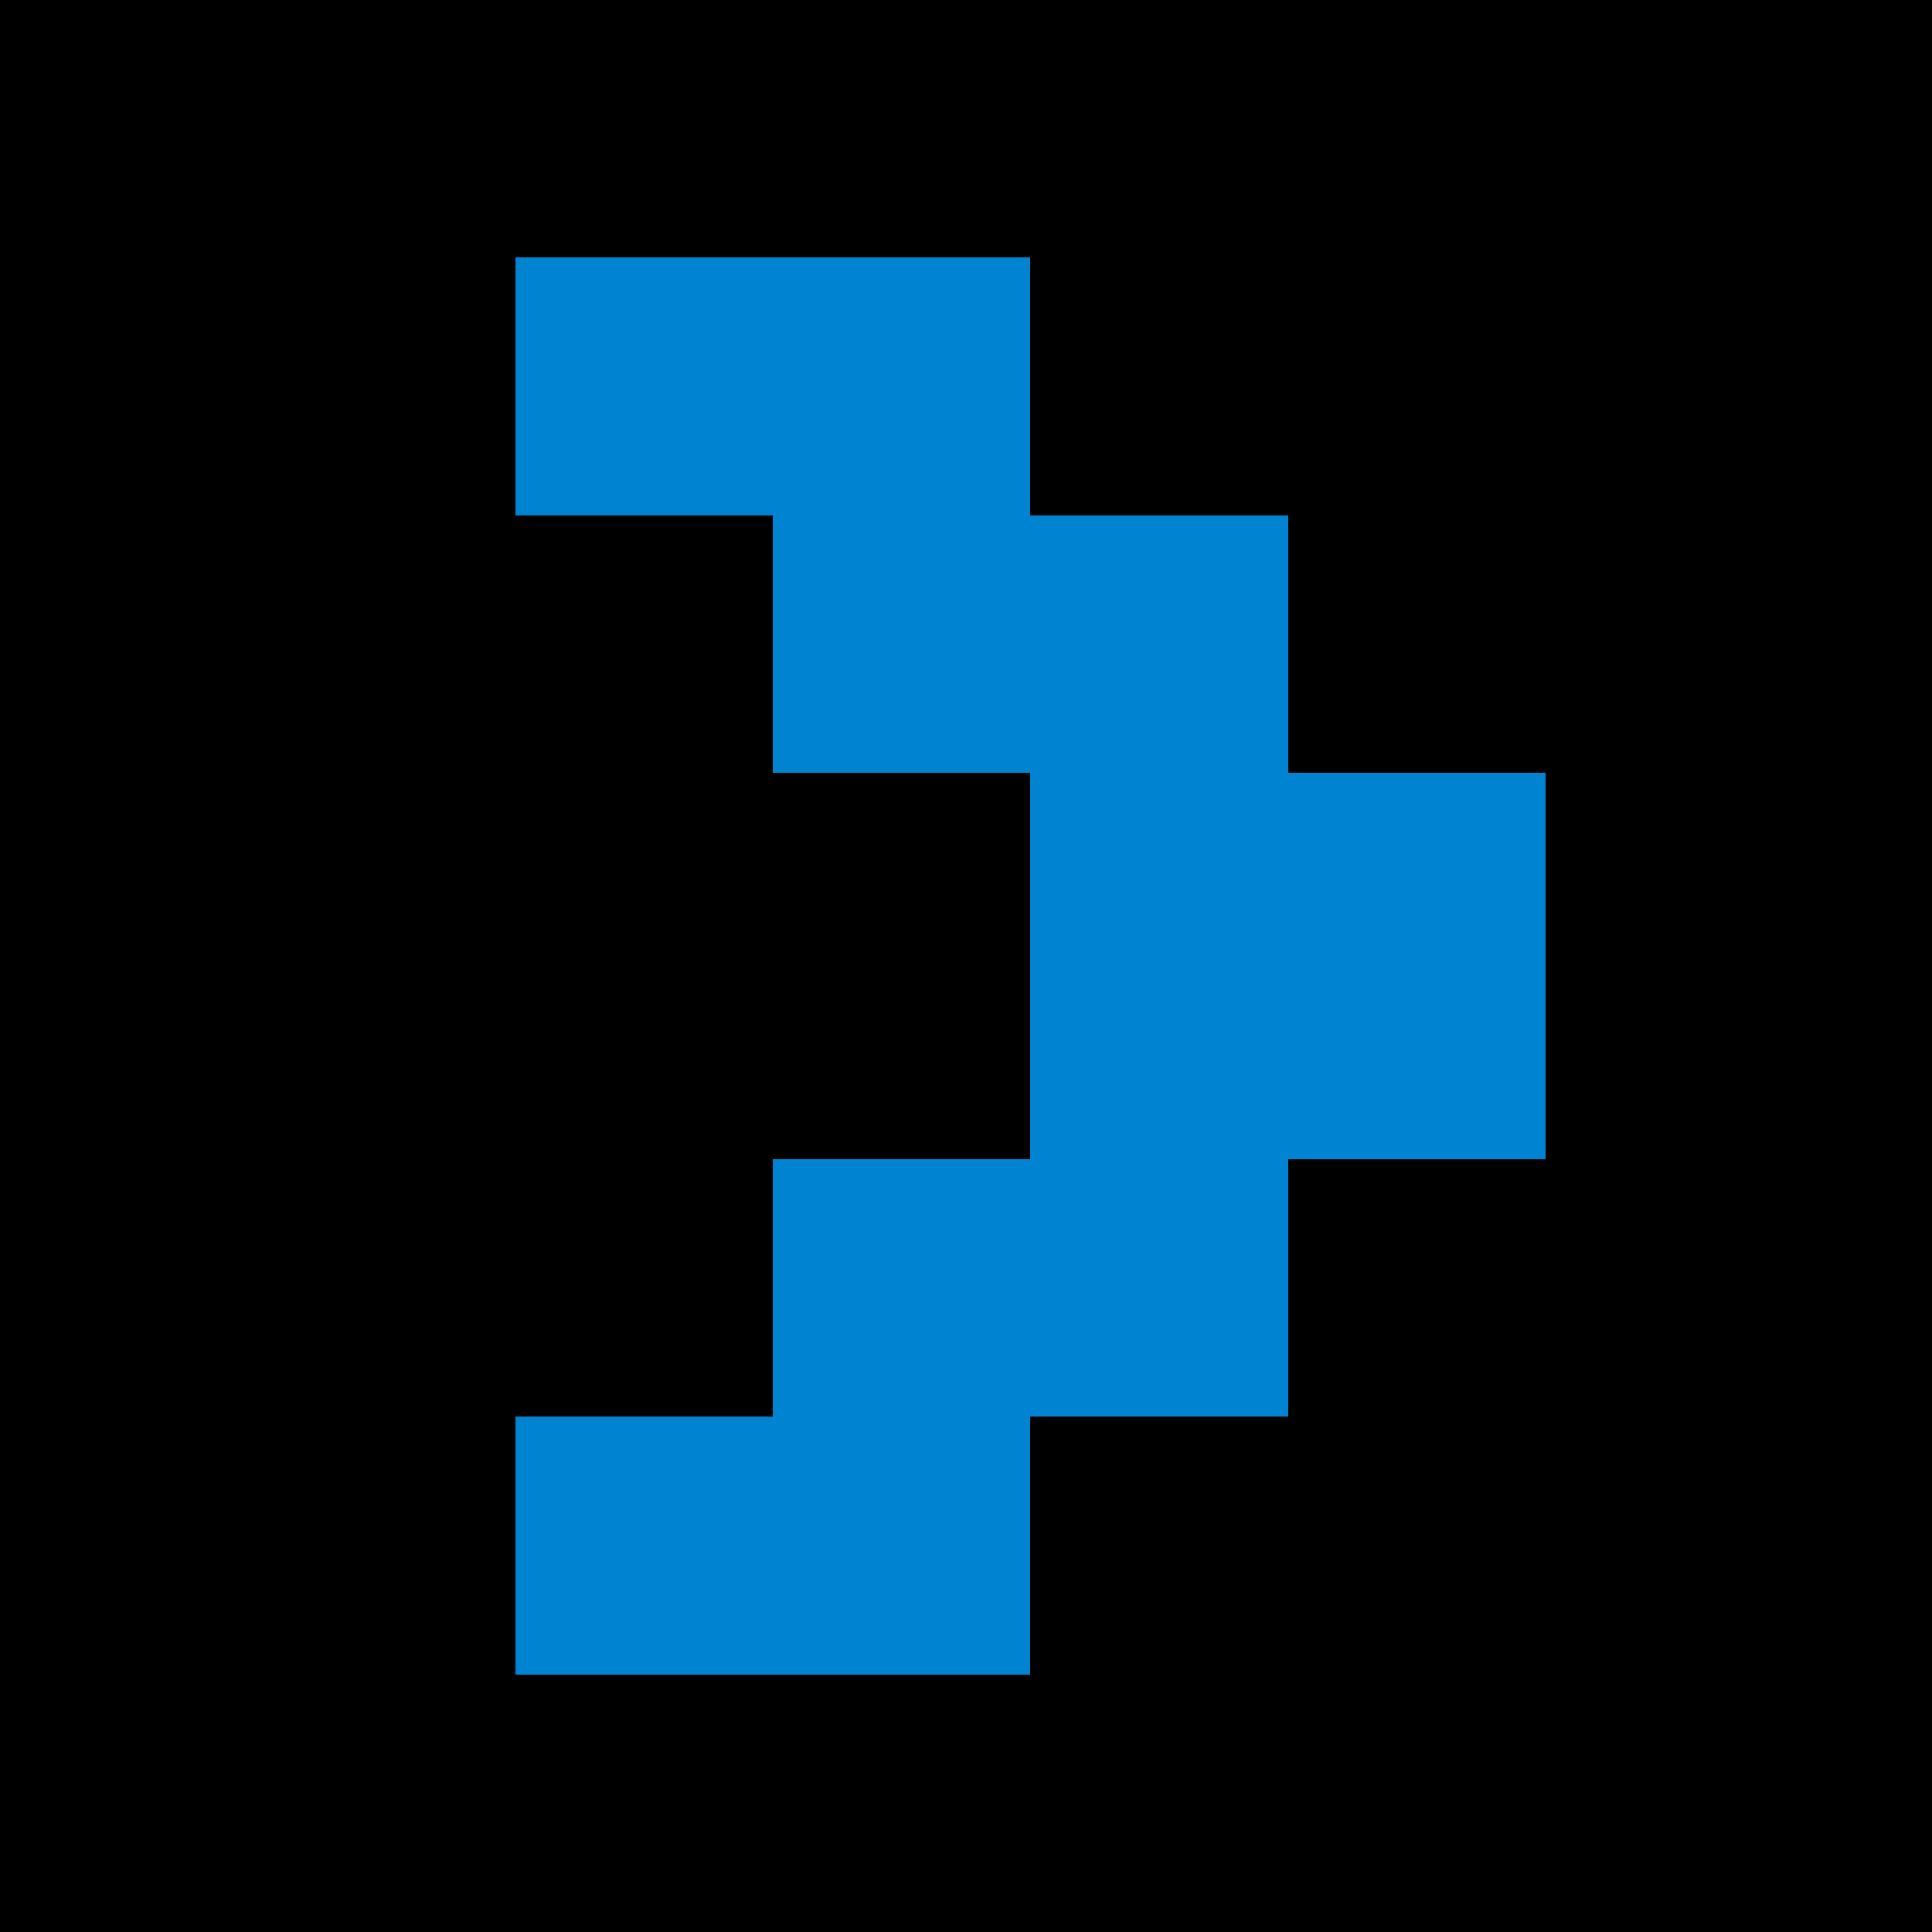
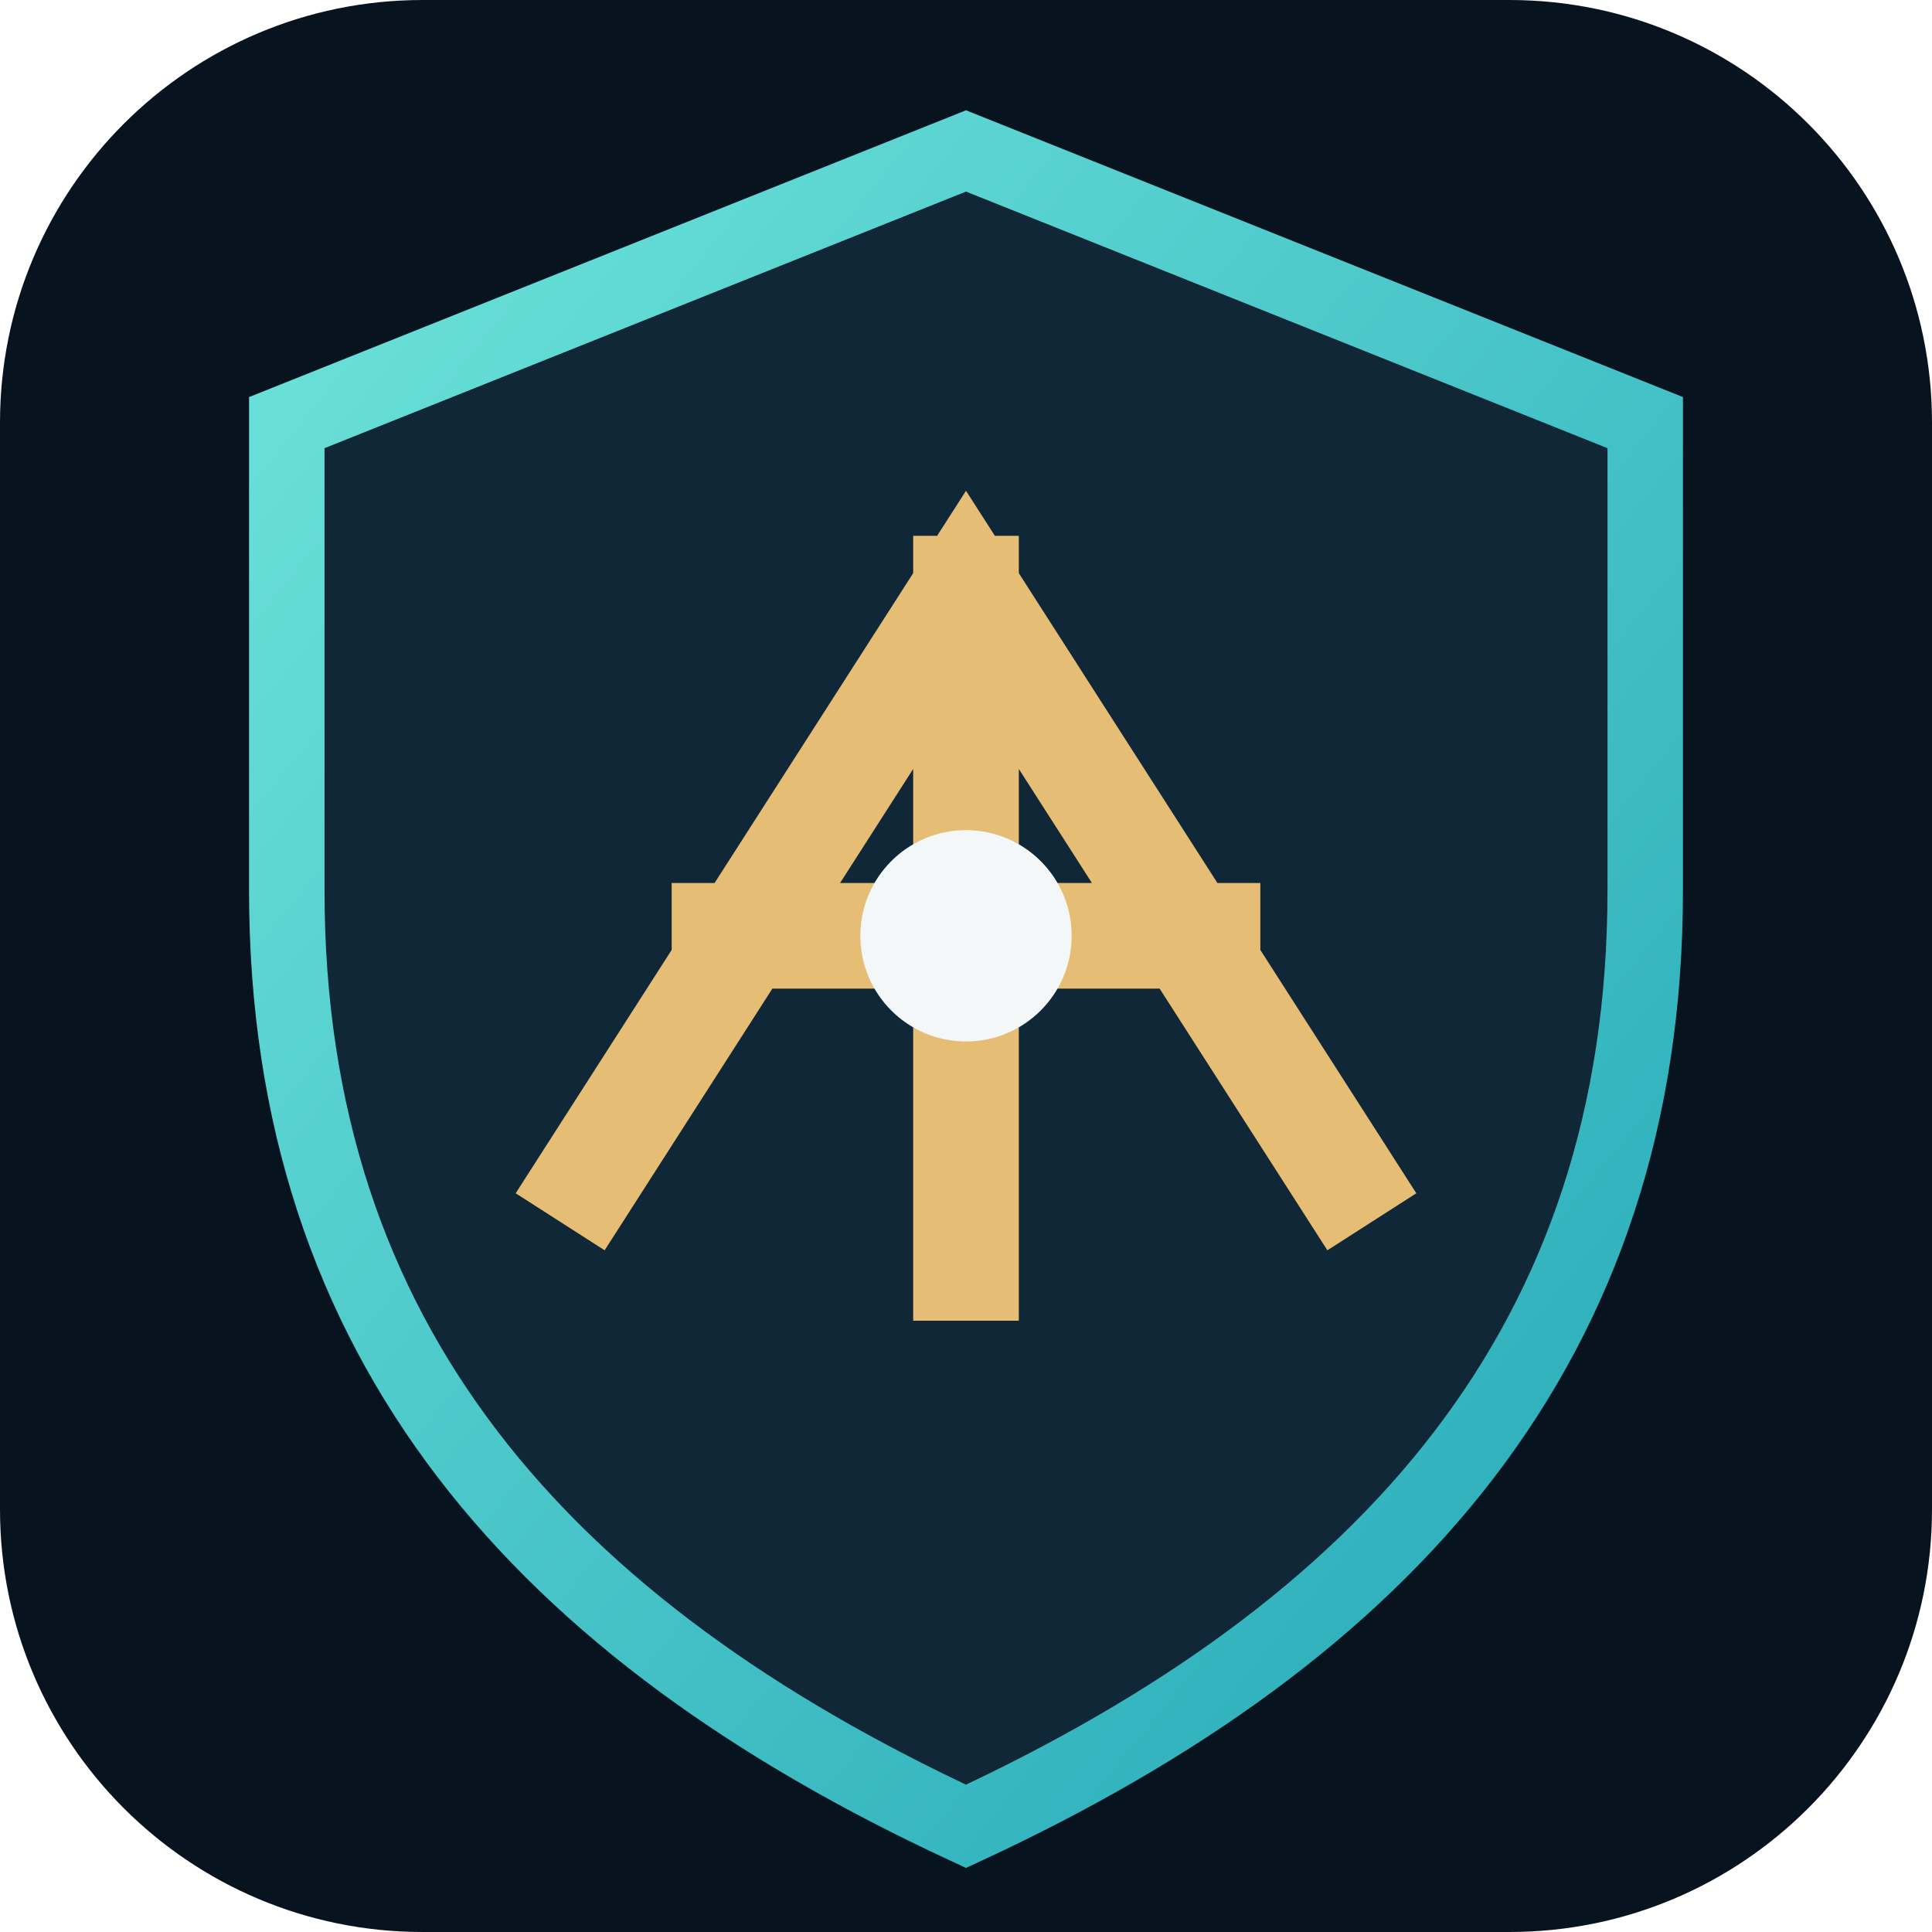
- <svg xmlns="http://www.w3.org/2000/svg" id="warship" version="1.1" viewBox="-2 -2 15 15">
+ <svg xmlns="http://www.w3.org/2000/svg" viewBox="0 0 128 128">
  <defs>
-     <style>
-       .st0 {
-         fill: none;
-       }
- 
-       .st1 {
-         fill: #0084d1;
-       }
-     </style>
+     <linearGradient id="a" x1="0" y1="0" x2="1" y2="1">
+       <stop stop-color="#6de3da" />
+       <stop offset="1" stop-color="#25a8b7" />
+     </linearGradient>
  </defs>
-   <rect id="background" x="-2" y="-2" width="15" height="15" fill="#000" />
-   <rect id="_x36_-1" class="st0" x="10" y="5" width="1" height="1" shape-rendering="crispEdges" />
-   <rect id="_x33_-2" class="st0" x="9" y="2" width="1" height="1" shape-rendering="crispEdges" />
-   <rect id="_x34_-2" class="st0" x="9" y="3" width="1" height="1" shape-rendering="crispEdges" />
-   <rect id="_x35_-2" class="st1" x="9" y="4" width="1" height="1" shape-rendering="crispEdges" />
-   <rect id="_x36_-2" class="st1" x="9" y="5" width="1" height="1" shape-rendering="crispEdges" />
-   <rect id="_x37_-2" class="st1" x="9" y="6" width="1" height="1" shape-rendering="crispEdges" />
-   <rect id="_x38_-2" class="st0" x="9" y="7" width="1" height="1" shape-rendering="crispEdges" />
-   <rect id="_x39_-2" class="st0" x="9" y="8" width="1" height="1" shape-rendering="crispEdges" />
-   <rect id="_x33_-21" class="st0" x="10" y="2" width="1" height="1" shape-rendering="crispEdges" />
-   <rect id="_x34_-21" class="st0" x="10" y="3" width="1" height="1" shape-rendering="crispEdges" />
-   <rect id="_x35_-21" class="st0" x="10" y="4" width="1" height="1" shape-rendering="crispEdges" />
-   <rect id="_x37_-21" class="st0" x="10" y="6" width="1" height="1" shape-rendering="crispEdges" />
-   <rect id="_x38_-21" class="st0" x="10" y="7" width="1" height="1" shape-rendering="crispEdges" />
-   <rect id="_x39_-21" class="st0" x="10" y="8" width="1" height="1" shape-rendering="crispEdges" />
-   <rect id="_x32_-3" class="st0" x="8" y="1" width="1" height="1" shape-rendering="crispEdges" />
-   <rect id="_x33_-3" class="st0" x="8" y="2" width="1" height="1" shape-rendering="crispEdges" />
-   <rect id="_x34_-3" class="st0" x="8" y="3" width="1" height="1" shape-rendering="crispEdges" />
-   <rect id="_x35_-3" class="st1" x="8" y="4" width="1" height="1" shape-rendering="crispEdges" />
-   <rect id="_x36_-3" class="st1" x="8" y="5" width="1" height="1" shape-rendering="crispEdges" />
-   <rect id="_x37_-3" class="st1" x="8" y="6" width="1" height="1" shape-rendering="crispEdges" />
-   <rect id="_x38_-3" class="st0" x="8" y="7" width="1" height="1" shape-rendering="crispEdges" />
-   <rect id="_x39_-3" class="st0" x="8" y="8" width="1" height="1" shape-rendering="crispEdges" />
-   <rect id="_x31_0-3" class="st0" x="8" y="9" width="1" height="1" shape-rendering="crispEdges" />
-   <rect id="_x32_-4" class="st0" x="7" y="1" width="1" height="1" shape-rendering="crispEdges" />
-   <rect id="_x33_-4" class="st1" x="7" y="2" width="1" height="1" shape-rendering="crispEdges" />
-   <rect id="_x34_-4" class="st1" x="7" y="3" width="1" height="1" shape-rendering="crispEdges" />
-   <rect id="_x35_-4" class="st1" x="7" y="4" width="1" height="1" shape-rendering="crispEdges" />
-   <rect id="_x36_-4" class="st1" x="7" y="5" width="1" height="1" shape-rendering="crispEdges" />
-   <rect id="_x37_-4" class="st1" x="7" y="6" width="1" height="1" shape-rendering="crispEdges" />
-   <rect id="_x38_-4" class="st1" x="7" y="7" width="1" height="1" shape-rendering="crispEdges" />
-   <rect id="_x39_-4" class="st1" x="7" y="8" width="1" height="1" shape-rendering="crispEdges" />
-   <rect id="_x31_0-4" class="st0" x="7" y="9" width="1" height="1" shape-rendering="crispEdges" />
-   <rect id="_x32_-5" class="st0" x="6" y="1" width="1" height="1" shape-rendering="crispEdges" />
-   <rect id="_x33_-5" class="st1" x="6" y="2" width="1" height="1" shape-rendering="crispEdges" />
-   <rect id="_x34_-5" class="st1" x="6" y="3" width="1" height="1" shape-rendering="crispEdges" />
-   <rect id="_x35_-5" class="st1" x="6" y="4" width="1" height="1" shape-rendering="crispEdges" />
-   <rect id="_x36_-5" class="st1" x="6" y="5" width="1" height="1" shape-rendering="crispEdges" />
-   <rect id="_x37_-5" class="st1" x="6" y="6" width="1" height="1" shape-rendering="crispEdges" />
-   <rect id="_x38_-5" class="st1" x="6" y="7" width="1" height="1" shape-rendering="crispEdges" />
-   <rect id="_x39_-5" class="st1" x="6" y="8" width="1" height="1" shape-rendering="crispEdges" />
-   <rect id="_x31_0-5" class="st0" x="6" y="9" width="1" height="1" shape-rendering="crispEdges" />
-   <rect id="_x31_-6" class="st1" x="5" width="1" height="1" shape-rendering="crispEdges" />
-   <rect id="_x32_-6" class="st1" x="5" y="1" width="1" height="1" shape-rendering="crispEdges" />
-   <rect id="_x33_-6" class="st1" x="5" y="2" width="1" height="1" shape-rendering="crispEdges" />
-   <rect id="_x34_-6" class="st1" x="5" y="3" width="1" height="1" shape-rendering="crispEdges" />
-   <rect id="_x35_-6" class="st0" x="5" y="4" width="1" height="1" shape-rendering="crispEdges" />
-   <rect id="_x36_-6" class="st0" x="5" y="5" width="1" height="1" shape-rendering="crispEdges" />
-   <rect id="_x37_-6" class="st0" x="5" y="6" width="1" height="1" shape-rendering="crispEdges" />
-   <rect id="_x38_-6" class="st1" x="5" y="7" width="1" height="1" shape-rendering="crispEdges" />
-   <rect id="_x39_-6" class="st1" x="5" y="8" width="1" height="1" shape-rendering="crispEdges" />
-   <rect id="_x31_0-6" class="st1" x="5" y="9" width="1" height="1" shape-rendering="crispEdges" />
-   <rect id="_x31_1-6" class="st1" x="5" y="10" width="1" height="1" shape-rendering="crispEdges" />
-   <rect id="_x32_-7" class="st1" x="4" y="1" width="1" height="1" shape-rendering="crispEdges" />
-   <rect id="_x33_-7" class="st1" x="4" y="2" width="1" height="1" shape-rendering="crispEdges" />
-   <rect id="_x34_-7" class="st1" x="4" y="3" width="1" height="1" shape-rendering="crispEdges" />
-   <rect id="_x35_-7" class="st0" x="4" y="4" width="1" height="1" shape-rendering="crispEdges" />
-   <rect id="_x36_-7" class="st0" x="4" y="5" width="1" height="1" shape-rendering="crispEdges" />
-   <rect id="_x37_-7" class="st0" x="4" y="6" width="1" height="1" shape-rendering="crispEdges" />
-   <rect id="_x38_-7" class="st1" x="4" y="7" width="1" height="1" shape-rendering="crispEdges" />
-   <rect id="_x39_-7" class="st1" x="4" y="8" width="1" height="1" shape-rendering="crispEdges" />
-   <rect id="_x31_0-7" class="st1" x="4" y="9" width="1" height="1" shape-rendering="crispEdges" />
-   <rect id="_x32_-8" class="st1" x="3" y="1" width="1" height="1" shape-rendering="crispEdges" />
-   <rect id="_x32_-81" class="st0" x="3" y="2" width="1" height="1" shape-rendering="crispEdges" />
-   <rect id="_x34_-8" class="st0" x="3" y="3" width="1" height="1" shape-rendering="crispEdges" />
-   <rect id="_x35_-8" class="st0" x="3" y="4" width="1" height="1" shape-rendering="crispEdges" />
-   <rect id="_x36_-8" class="st0" x="3" y="5" width="1" height="1" shape-rendering="crispEdges" />
-   <rect id="_x37_-8" class="st0" x="3" y="6" width="1" height="1" shape-rendering="crispEdges" />
-   <rect id="_x38_-8" class="st0" x="3" y="7" width="1" height="1" shape-rendering="crispEdges" />
-   <rect id="_x39_-8" class="st0" x="3" y="8" width="1" height="1" shape-rendering="crispEdges" />
-   <rect id="_x31_0-8" class="st1" x="3" y="9" width="1" height="1" shape-rendering="crispEdges" />
-   <rect id="_x32_-9" class="st1" x="2" y="1" width="1" height="1" shape-rendering="crispEdges" />
-   <rect id="_x33_-9" class="st0" x="2" y="2" width="1" height="1" shape-rendering="crispEdges" />
-   <rect id="_x34_-9" class="st0" x="2" y="3" width="1" height="1" shape-rendering="crispEdges" />
-   <rect id="_x35_-9" class="st0" x="2" y="4" width="1" height="1" shape-rendering="crispEdges" />
-   <rect id="_x36_-9" class="st0" x="2" y="5" width="1" height="1" shape-rendering="crispEdges" />
-   <rect id="_x37_-9" class="st0" x="2" y="6" width="1" height="1" shape-rendering="crispEdges" />
-   <rect id="_x38_-9" class="st0" x="2" y="7" width="1" height="1" shape-rendering="crispEdges" />
-   <rect id="_x39_-9" class="st0" x="2" y="8" width="1" height="1" shape-rendering="crispEdges" />
-   <rect id="_x31_0-9" class="st1" x="2" y="9" width="1" height="1" shape-rendering="crispEdges" />
-   <rect id="_x33_-10" class="st0" x="1" y="2" width="1" height="1" shape-rendering="crispEdges" />
-   <rect id="_x34_-10" class="st0" x="1" y="3" width="1" height="1" shape-rendering="crispEdges" />
-   <rect id="_x35_-10" class="st0" x="1" y="4" width="1" height="1" shape-rendering="crispEdges" />
-   <rect id="_x36_-10" class="st0" x="1" y="5" width="1" height="1" shape-rendering="crispEdges" />
-   <rect id="_x37_-10" class="st0" x="1" y="6" width="1" height="1" shape-rendering="crispEdges" />
-   <rect id="_x38_-10" class="st0" x="1" y="7" width="1" height="1" shape-rendering="crispEdges" />
-   <rect id="_x39_-10" class="st0" x="1" y="8" width="1" height="1" shape-rendering="crispEdges" />
-   <rect id="_x33_-101" class="st0" y="2" width="1" height="1" shape-rendering="crispEdges" />
-   <rect id="_x33_-22" class="st0" x="9" y="1" width="1" height="1" shape-rendering="crispEdges" />
-   <rect id="_x33_-23" class="st0" x="10" y="1" width="1" height="1" shape-rendering="crispEdges" />
-   <rect id="_x33_-102" class="st0" x="1" y="1" width="1" height="1" shape-rendering="crispEdges" />
-   <rect id="_x33_-103" class="st0" y="1" width="1" height="1" shape-rendering="crispEdges" />
-   <rect id="_x32_-31" class="st0" x="8" width="1" height="1" shape-rendering="crispEdges" />
-   <rect id="_x32_-41" class="st0" x="7" width="1" height="1" shape-rendering="crispEdges" />
-   <rect id="_x32_-51" class="st0" x="6" width="1" height="1" shape-rendering="crispEdges" />
-   <rect id="_x32_-71" class="st1" x="4" width="1" height="1" shape-rendering="crispEdges" />
-   <rect id="_x32_-82" class="st1" x="3" width="1" height="1" shape-rendering="crispEdges" />
-   <rect id="_x32_-91" class="st1" x="2" width="1" height="1" shape-rendering="crispEdges" />
-   <rect id="_x33_-24" class="st0" x="9" width="1" height="1" shape-rendering="crispEdges" />
-   <rect id="_x33_-25" class="st0" x="10" width="1" height="1" shape-rendering="crispEdges" />
-   <rect id="_x33_-104" class="st0" x="1" width="1" height="1" shape-rendering="crispEdges" />
-   <rect id="_x33_-105" class="st0" width="1" height="1" shape-rendering="crispEdges" />
-   <rect id="_x33_-106" class="st0" width="11" height="11" shape-rendering="crispEdges" />
-   <rect id="_x34_-101" class="st0" y="3" width="1" height="1" shape-rendering="crispEdges" />
-   <rect id="_x35_-101" class="st0" y="4" width="1" height="1" shape-rendering="crispEdges" />
-   <rect id="_x37_-101" class="st0" y="6" width="1" height="1" shape-rendering="crispEdges" />
-   <rect id="_x38_-101" class="st0" y="7" width="1" height="1" shape-rendering="crispEdges" />
-   <rect id="_x39_-101" class="st0" y="8" width="1" height="1" shape-rendering="crispEdges" />
-   <rect id="_x39_-22" class="st0" x="9" y="9" width="1" height="1" shape-rendering="crispEdges" />
-   <rect id="_x39_-23" class="st0" x="10" y="9" width="1" height="1" shape-rendering="crispEdges" />
-   <rect id="_x39_-102" class="st0" x="1" y="9" width="1" height="1" shape-rendering="crispEdges" />
-   <rect id="_x39_-103" class="st0" y="9" width="1" height="1" shape-rendering="crispEdges" />
-   <rect id="_x31_0-31" class="st0" x="8" y="10" width="1" height="1" shape-rendering="crispEdges" />
-   <rect id="_x31_0-41" class="st0" x="7" y="10" width="1" height="1" shape-rendering="crispEdges" />
-   <rect id="_x31_0-51" class="st0" x="6" y="10" width="1" height="1" shape-rendering="crispEdges" />
-   <rect id="_x31_0-71" class="st1" x="4" y="10" width="1" height="1" shape-rendering="crispEdges" />
-   <rect id="_x31_0-81" class="st1" x="3" y="10" width="1" height="1" shape-rendering="crispEdges" />
-   <rect id="_x31_0-91" class="st1" x="2" y="10" width="1" height="1" shape-rendering="crispEdges" />
-   <rect id="_x39_-24" class="st0" x="9" y="10" width="1" height="1" shape-rendering="crispEdges" />
-   <rect id="_x39_-25" class="st0" x="10" y="10" width="1" height="1" shape-rendering="crispEdges" />
-   <rect id="_x39_-104" class="st0" x="1" y="10" width="1" height="1" shape-rendering="crispEdges" />
-   <rect id="_x39_-105" class="st0" y="10" width="1" height="1" shape-rendering="crispEdges" />
-   <rect id="_x36_-11" class="st0" y="5" width="1" height="1" shape-rendering="crispEdges" />
+   <rect width="128" height="128" rx="28" fill="#07131e" />
+   <path d="M64 10 109 28v31c0 30-17 49-45 62C36 108 19 89 19 59V28l45-18Z" fill="#102737" stroke="url(#a)" stroke-width="5" />
+   <path d="m39 78 25-39 25 39M48 62h32M64 39v45" fill="none" stroke="#e6bd74" stroke-width="7" stroke-linecap="square" />
+   <circle cx="64" cy="62" r="7" fill="#f4f7f8" />
</svg>
